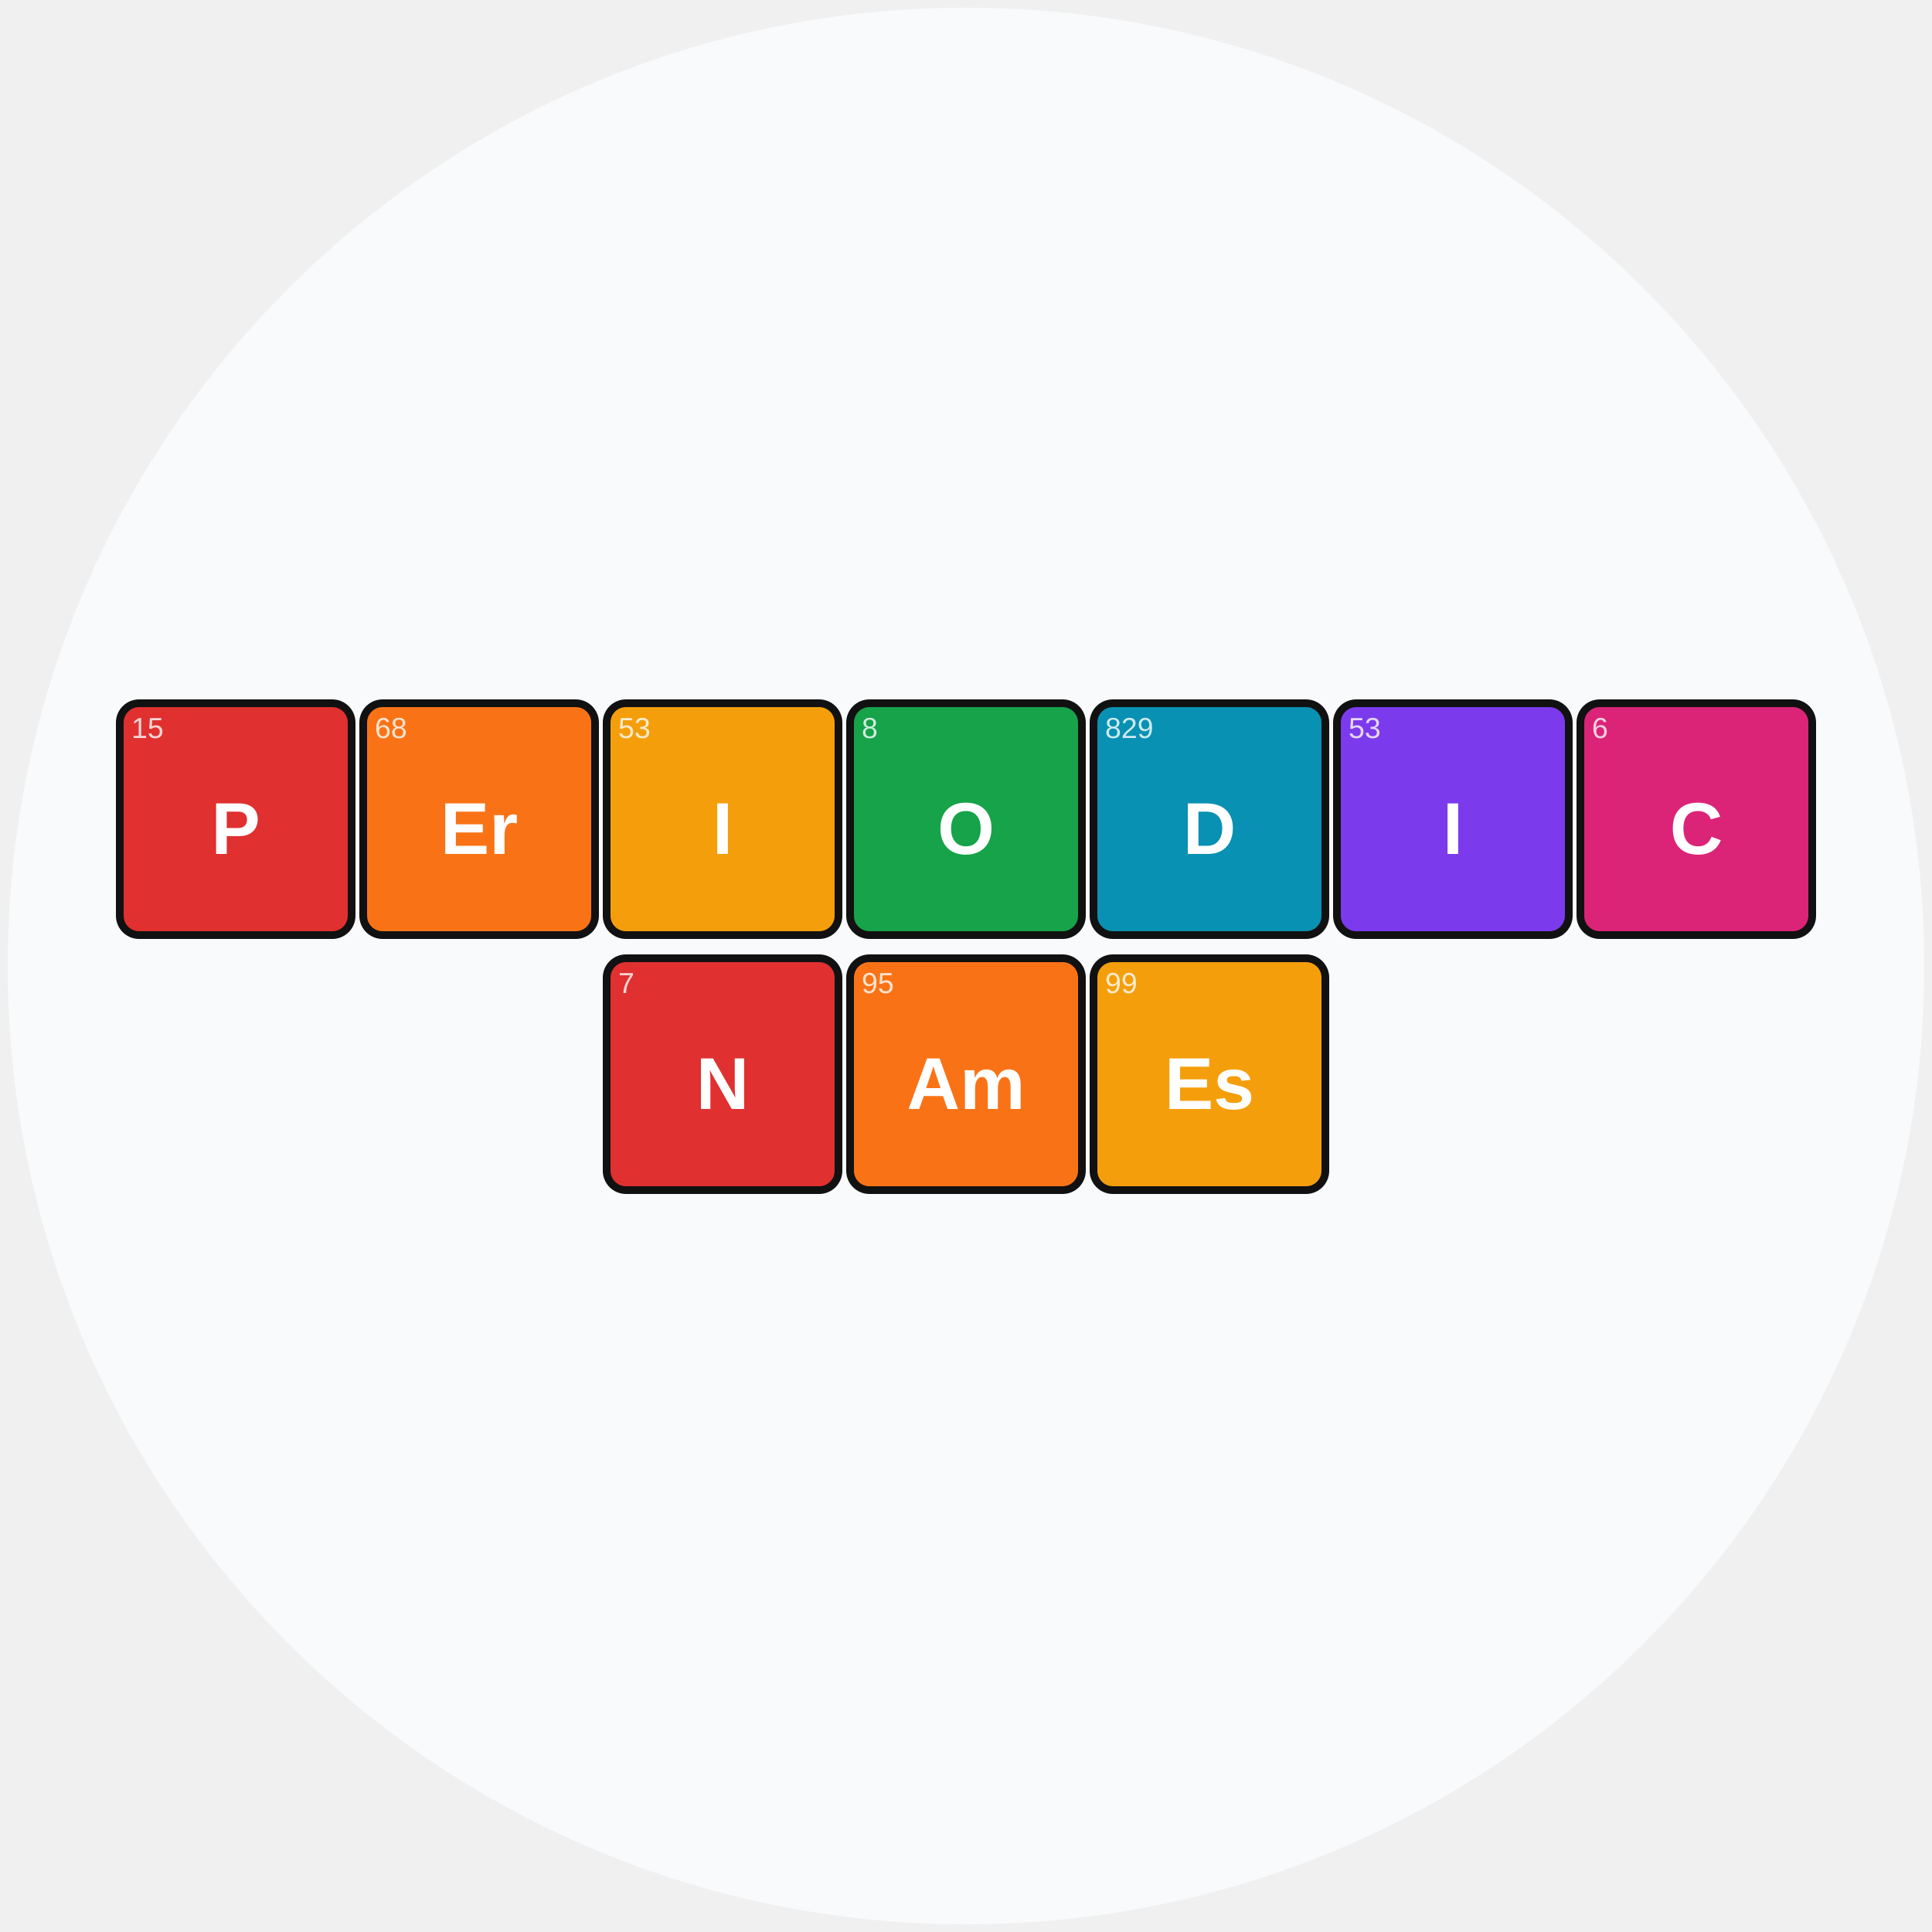
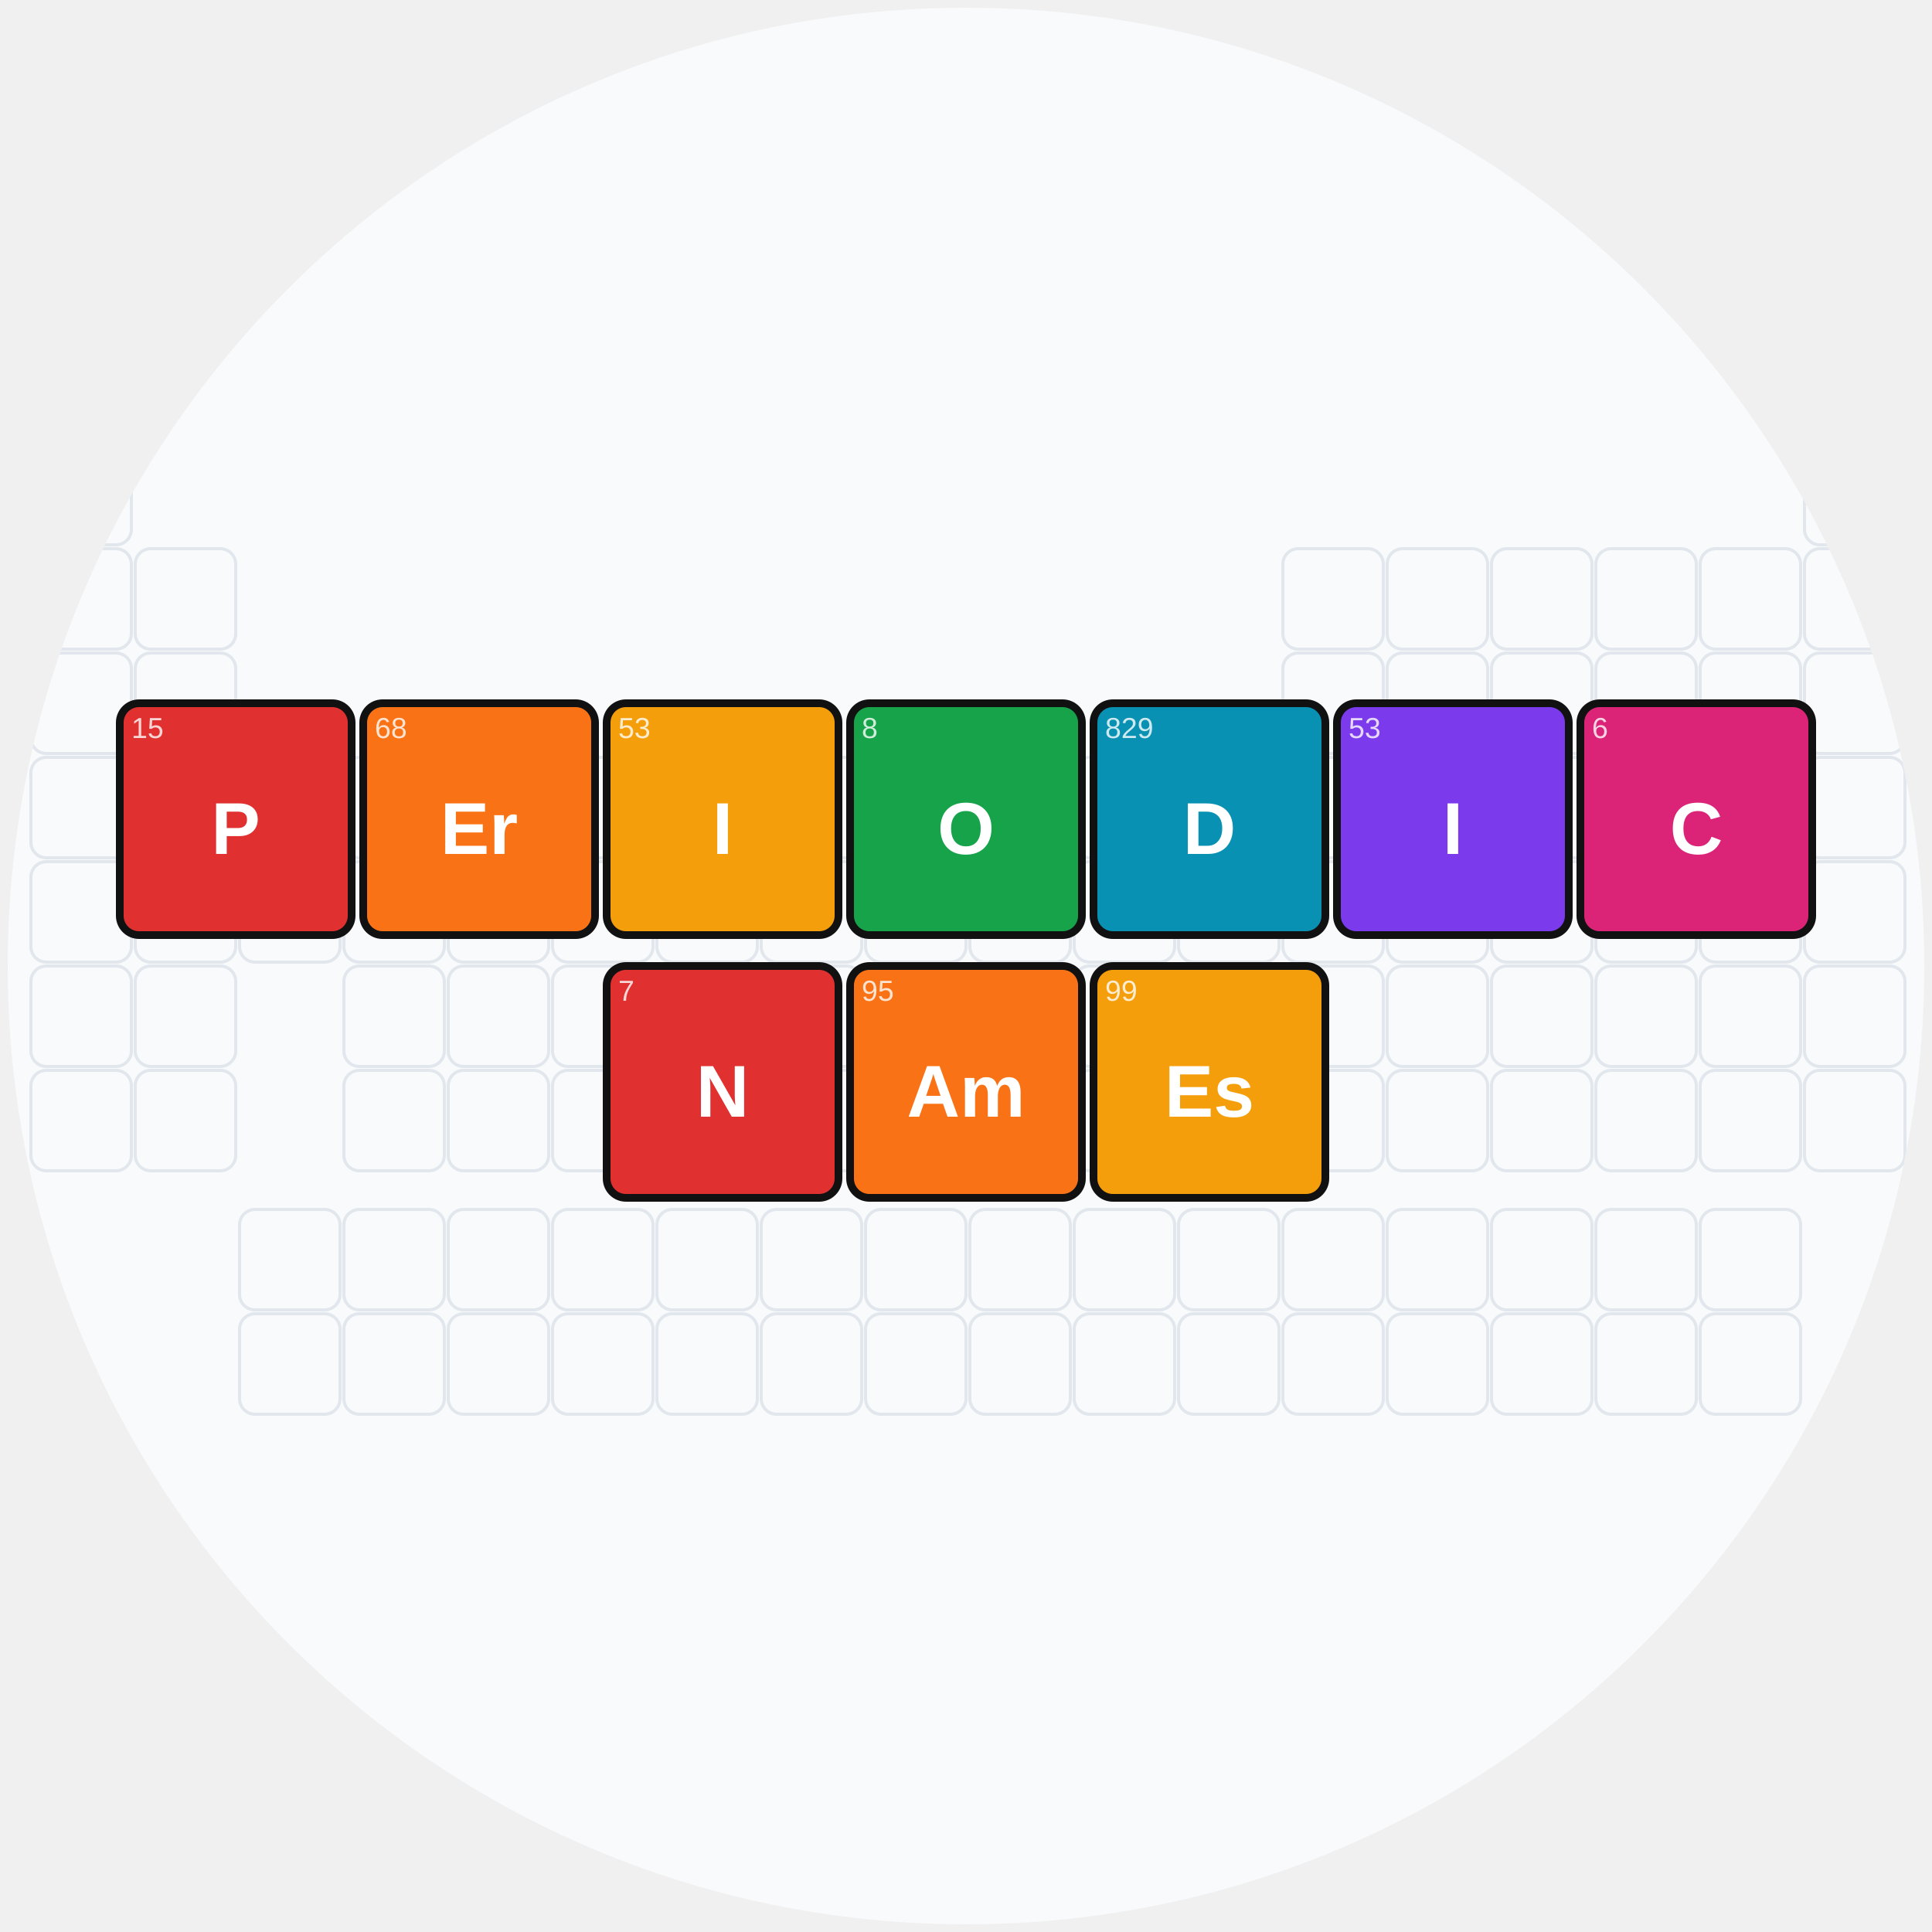
<svg xmlns="http://www.w3.org/2000/svg" viewBox="0 0 500 500" width="500" height="500">
  <defs>
    <clipPath id="circle-clip">
      <circle cx="250" cy="250" r="248" />
    </clipPath>
  </defs>
  <g clip-path="url(#circle-clip)">
    <rect width="500" height="500" fill="#f8fafc" />
+     <rect x="8" y="115" width="26" height="26" rx="4" fill="none" stroke="rgba(148,163,184,0.22)" stroke-width="0.8" />
+     <rect x="467" y="115" width="26" height="26" rx="4" fill="none" stroke="rgba(148,163,184,0.22)" stroke-width="0.8" />
+     <rect x="8" y="142" width="26" height="26" rx="4" fill="none" stroke="rgba(148,163,184,0.22)" stroke-width="0.8" />
+     <rect x="35" y="142" width="26" height="26" rx="4" fill="none" stroke="rgba(148,163,184,0.22)" stroke-width="0.8" />
+     <rect x="332" y="142" width="26" height="26" rx="4" fill="none" stroke="rgba(148,163,184,0.22)" stroke-width="0.8" />
+     <rect x="359" y="142" width="26" height="26" rx="4" fill="none" stroke="rgba(148,163,184,0.22)" stroke-width="0.8" />
+     <rect x="386" y="142" width="26" height="26" rx="4" fill="none" stroke="rgba(148,163,184,0.22)" stroke-width="0.8" />
+     <rect x="413" y="142" width="26" height="26" rx="4" fill="none" stroke="rgba(148,163,184,0.22)" stroke-width="0.8" />
+     <rect x="440" y="142" width="26" height="26" rx="4" fill="none" stroke="rgba(148,163,184,0.22)" stroke-width="0.8" />
+     <rect x="467" y="142" width="26" height="26" rx="4" fill="none" stroke="rgba(148,163,184,0.22)" stroke-width="0.8" />
+     <rect x="8" y="169" width="26" height="26" rx="4" fill="none" stroke="rgba(148,163,184,0.22)" stroke-width="0.8" />
+     <rect x="35" y="169" width="26" height="26" rx="4" fill="none" stroke="rgba(148,163,184,0.22)" stroke-width="0.8" />
+     <rect x="332" y="169" width="26" height="26" rx="4" fill="none" stroke="rgba(148,163,184,0.22)" stroke-width="0.8" />
+     <rect x="359" y="169" width="26" height="26" rx="4" fill="none" stroke="rgba(148,163,184,0.22)" stroke-width="0.8" />
+     <rect x="386" y="169" width="26" height="26" rx="4" fill="none" stroke="rgba(148,163,184,0.22)" stroke-width="0.8" />
+     <rect x="413" y="169" width="26" height="26" rx="4" fill="none" stroke="rgba(148,163,184,0.22)" stroke-width="0.8" />
+     <rect x="440" y="169" width="26" height="26" rx="4" fill="none" stroke="rgba(148,163,184,0.22)" stroke-width="0.8" />
+     <rect x="467" y="169" width="26" height="26" rx="4" fill="none" stroke="rgba(148,163,184,0.22)" stroke-width="0.8" />
+     <rect x="8" y="196" width="26" height="26" rx="4" fill="none" stroke="rgba(148,163,184,0.22)" stroke-width="0.8" />
+     <rect x="35" y="196" width="26" height="26" rx="4" fill="none" stroke="rgba(148,163,184,0.22)" stroke-width="0.8" />
+     <rect x="62" y="196" width="26" height="26" rx="4" fill="none" stroke="rgba(148,163,184,0.22)" stroke-width="0.8" />
+     <rect x="89" y="196" width="26" height="26" rx="4" fill="none" stroke="rgba(148,163,184,0.22)" stroke-width="0.8" />
+     <rect x="116" y="196" width="26" height="26" rx="4" fill="none" stroke="rgba(148,163,184,0.22)" stroke-width="0.8" />
+     <rect x="143" y="196" width="26" height="26" rx="4" fill="none" stroke="rgba(148,163,184,0.22)" stroke-width="0.8" />
+     <rect x="170" y="196" width="26" height="26" rx="4" fill="none" stroke="rgba(148,163,184,0.22)" stroke-width="0.8" />
+     <rect x="197" y="196" width="26" height="26" rx="4" fill="none" stroke="rgba(148,163,184,0.22)" stroke-width="0.8" />
+     <rect x="224" y="196" width="26" height="26" rx="4" fill="none" stroke="rgba(148,163,184,0.22)" stroke-width="0.8" />
+     <rect x="251" y="196" width="26" height="26" rx="4" fill="none" stroke="rgba(148,163,184,0.22)" stroke-width="0.8" />
+     <rect x="278" y="196" width="26" height="26" rx="4" fill="none" stroke="rgba(148,163,184,0.22)" stroke-width="0.8" />
+     <rect x="305" y="196" width="26" height="26" rx="4" fill="none" stroke="rgba(148,163,184,0.22)" stroke-width="0.8" />
+     <rect x="332" y="196" width="26" height="26" rx="4" fill="none" stroke="rgba(148,163,184,0.22)" stroke-width="0.8" />
+     <rect x="359" y="196" width="26" height="26" rx="4" fill="none" stroke="rgba(148,163,184,0.22)" stroke-width="0.8" />
+     <rect x="386" y="196" width="26" height="26" rx="4" fill="none" stroke="rgba(148,163,184,0.22)" stroke-width="0.8" />
+     <rect x="413" y="196" width="26" height="26" rx="4" fill="none" stroke="rgba(148,163,184,0.22)" stroke-width="0.8" />
+     <rect x="440" y="196" width="26" height="26" rx="4" fill="none" stroke="rgba(148,163,184,0.22)" stroke-width="0.8" />
+     <rect x="467" y="196" width="26" height="26" rx="4" fill="none" stroke="rgba(148,163,184,0.22)" stroke-width="0.8" />
+     <rect x="8" y="223" width="26" height="26" rx="4" fill="none" stroke="rgba(148,163,184,0.22)" stroke-width="0.8" />
+     <rect x="35" y="223" width="26" height="26" rx="4" fill="none" stroke="rgba(148,163,184,0.22)" stroke-width="0.8" />
+     <rect x="62" y="223" width="26" height="26" rx="4" fill="none" stroke="rgba(148,163,184,0.22)" stroke-width="0.8" />
+     <rect x="89" y="223" width="26" height="26" rx="4" fill="none" stroke="rgba(148,163,184,0.22)" stroke-width="0.8" />
+     <rect x="116" y="223" width="26" height="26" rx="4" fill="none" stroke="rgba(148,163,184,0.22)" stroke-width="0.8" />
+     <rect x="143" y="223" width="26" height="26" rx="4" fill="none" stroke="rgba(148,163,184,0.22)" stroke-width="0.8" />
+     <rect x="170" y="223" width="26" height="26" rx="4" fill="none" stroke="rgba(148,163,184,0.22)" stroke-width="0.8" />
+     <rect x="197" y="223" width="26" height="26" rx="4" fill="none" stroke="rgba(148,163,184,0.22)" stroke-width="0.8" />
+     <rect x="224" y="223" width="26" height="26" rx="4" fill="none" stroke="rgba(148,163,184,0.22)" stroke-width="0.8" />
+     <rect x="251" y="223" width="26" height="26" rx="4" fill="none" stroke="rgba(148,163,184,0.22)" stroke-width="0.8" />
+     <rect x="278" y="223" width="26" height="26" rx="4" fill="none" stroke="rgba(148,163,184,0.22)" stroke-width="0.8" />
+     <rect x="305" y="223" width="26" height="26" rx="4" fill="none" stroke="rgba(148,163,184,0.22)" stroke-width="0.8" />
+     <rect x="332" y="223" width="26" height="26" rx="4" fill="none" stroke="rgba(148,163,184,0.22)" stroke-width="0.8" />
+     <rect x="359" y="223" width="26" height="26" rx="4" fill="none" stroke="rgba(148,163,184,0.22)" stroke-width="0.8" />
+     <rect x="386" y="223" width="26" height="26" rx="4" fill="none" stroke="rgba(148,163,184,0.22)" stroke-width="0.8" />
+     <rect x="413" y="223" width="26" height="26" rx="4" fill="none" stroke="rgba(148,163,184,0.22)" stroke-width="0.8" />
+     <rect x="440" y="223" width="26" height="26" rx="4" fill="none" stroke="rgba(148,163,184,0.22)" stroke-width="0.8" />
+     <rect x="467" y="223" width="26" height="26" rx="4" fill="none" stroke="rgba(148,163,184,0.22)" stroke-width="0.8" />
+     <rect x="8" y="250" width="26" height="26" rx="4" fill="none" stroke="rgba(148,163,184,0.22)" stroke-width="0.8" />
+     <rect x="35" y="250" width="26" height="26" rx="4" fill="none" stroke="rgba(148,163,184,0.22)" stroke-width="0.8" />
+     <rect x="89" y="250" width="26" height="26" rx="4" fill="none" stroke="rgba(148,163,184,0.22)" stroke-width="0.8" />
+     <rect x="116" y="250" width="26" height="26" rx="4" fill="none" stroke="rgba(148,163,184,0.22)" stroke-width="0.8" />
+     <rect x="143" y="250" width="26" height="26" rx="4" fill="none" stroke="rgba(148,163,184,0.22)" stroke-width="0.8" />
+     <rect x="170" y="250" width="26" height="26" rx="4" fill="none" stroke="rgba(148,163,184,0.22)" stroke-width="0.8" />
+     <rect x="197" y="250" width="26" height="26" rx="4" fill="none" stroke="rgba(148,163,184,0.22)" stroke-width="0.8" />
+     <rect x="224" y="250" width="26" height="26" rx="4" fill="none" stroke="rgba(148,163,184,0.22)" stroke-width="0.8" />
+     <rect x="251" y="250" width="26" height="26" rx="4" fill="none" stroke="rgba(148,163,184,0.22)" stroke-width="0.8" />
+     <rect x="278" y="250" width="26" height="26" rx="4" fill="none" stroke="rgba(148,163,184,0.22)" stroke-width="0.8" />
+     <rect x="305" y="250" width="26" height="26" rx="4" fill="none" stroke="rgba(148,163,184,0.22)" stroke-width="0.8" />
+     <rect x="332" y="250" width="26" height="26" rx="4" fill="none" stroke="rgba(148,163,184,0.22)" stroke-width="0.8" />
+     <rect x="359" y="250" width="26" height="26" rx="4" fill="none" stroke="rgba(148,163,184,0.22)" stroke-width="0.8" />
+     <rect x="386" y="250" width="26" height="26" rx="4" fill="none" stroke="rgba(148,163,184,0.22)" stroke-width="0.8" />
+     <rect x="413" y="250" width="26" height="26" rx="4" fill="none" stroke="rgba(148,163,184,0.22)" stroke-width="0.8" />
+     <rect x="440" y="250" width="26" height="26" rx="4" fill="none" stroke="rgba(148,163,184,0.22)" stroke-width="0.8" />
+     <rect x="467" y="250" width="26" height="26" rx="4" fill="none" stroke="rgba(148,163,184,0.22)" stroke-width="0.8" />
+     <rect x="8" y="277" width="26" height="26" rx="4" fill="none" stroke="rgba(148,163,184,0.22)" stroke-width="0.8" />
+     <rect x="35" y="277" width="26" height="26" rx="4" fill="none" stroke="rgba(148,163,184,0.22)" stroke-width="0.8" />
+     <rect x="89" y="277" width="26" height="26" rx="4" fill="none" stroke="rgba(148,163,184,0.22)" stroke-width="0.8" />
+     <rect x="116" y="277" width="26" height="26" rx="4" fill="none" stroke="rgba(148,163,184,0.22)" stroke-width="0.8" />
+     <rect x="143" y="277" width="26" height="26" rx="4" fill="none" stroke="rgba(148,163,184,0.22)" stroke-width="0.8" />
+     <rect x="170" y="277" width="26" height="26" rx="4" fill="none" stroke="rgba(148,163,184,0.22)" stroke-width="0.8" />
+     <rect x="197" y="277" width="26" height="26" rx="4" fill="none" stroke="rgba(148,163,184,0.22)" stroke-width="0.8" />
+     <rect x="224" y="277" width="26" height="26" rx="4" fill="none" stroke="rgba(148,163,184,0.22)" stroke-width="0.8" />
+     <rect x="251" y="277" width="26" height="26" rx="4" fill="none" stroke="rgba(148,163,184,0.22)" stroke-width="0.8" />
+     <rect x="278" y="277" width="26" height="26" rx="4" fill="none" stroke="rgba(148,163,184,0.22)" stroke-width="0.8" />
+     <rect x="305" y="277" width="26" height="26" rx="4" fill="none" stroke="rgba(148,163,184,0.22)" stroke-width="0.8" />
+     <rect x="332" y="277" width="26" height="26" rx="4" fill="none" stroke="rgba(148,163,184,0.22)" stroke-width="0.8" />
+     <rect x="359" y="277" width="26" height="26" rx="4" fill="none" stroke="rgba(148,163,184,0.22)" stroke-width="0.8" />
+     <rect x="386" y="277" width="26" height="26" rx="4" fill="none" stroke="rgba(148,163,184,0.22)" stroke-width="0.8" />
+     <rect x="413" y="277" width="26" height="26" rx="4" fill="none" stroke="rgba(148,163,184,0.22)" stroke-width="0.8" />
+     <rect x="440" y="277" width="26" height="26" rx="4" fill="none" stroke="rgba(148,163,184,0.22)" stroke-width="0.8" />
+     <rect x="467" y="277" width="26" height="26" rx="4" fill="none" stroke="rgba(148,163,184,0.22)" stroke-width="0.8" />
+     <rect x="62" y="313" width="26" height="26" rx="4" fill="none" stroke="rgba(148,163,184,0.22)" stroke-width="0.8" />
+     <rect x="89" y="313" width="26" height="26" rx="4" fill="none" stroke="rgba(148,163,184,0.22)" stroke-width="0.8" />
+     <rect x="116" y="313" width="26" height="26" rx="4" fill="none" stroke="rgba(148,163,184,0.22)" stroke-width="0.8" />
+     <rect x="143" y="313" width="26" height="26" rx="4" fill="none" stroke="rgba(148,163,184,0.22)" stroke-width="0.8" />
+     <rect x="170" y="313" width="26" height="26" rx="4" fill="none" stroke="rgba(148,163,184,0.22)" stroke-width="0.8" />
+     <rect x="197" y="313" width="26" height="26" rx="4" fill="none" stroke="rgba(148,163,184,0.22)" stroke-width="0.8" />
+     <rect x="224" y="313" width="26" height="26" rx="4" fill="none" stroke="rgba(148,163,184,0.22)" stroke-width="0.8" />
+     <rect x="251" y="313" width="26" height="26" rx="4" fill="none" stroke="rgba(148,163,184,0.22)" stroke-width="0.8" />
+     <rect x="278" y="313" width="26" height="26" rx="4" fill="none" stroke="rgba(148,163,184,0.22)" stroke-width="0.8" />
+     <rect x="305" y="313" width="26" height="26" rx="4" fill="none" stroke="rgba(148,163,184,0.22)" stroke-width="0.8" />
+     <rect x="332" y="313" width="26" height="26" rx="4" fill="none" stroke="rgba(148,163,184,0.22)" stroke-width="0.8" />
+     <rect x="359" y="313" width="26" height="26" rx="4" fill="none" stroke="rgba(148,163,184,0.22)" stroke-width="0.8" />
+     <rect x="386" y="313" width="26" height="26" rx="4" fill="none" stroke="rgba(148,163,184,0.22)" stroke-width="0.8" />
+     <rect x="413" y="313" width="26" height="26" rx="4" fill="none" stroke="rgba(148,163,184,0.22)" stroke-width="0.8" />
+     <rect x="440" y="313" width="26" height="26" rx="4" fill="none" stroke="rgba(148,163,184,0.22)" stroke-width="0.8" />
+     <rect x="62" y="340" width="26" height="26" rx="4" fill="none" stroke="rgba(148,163,184,0.22)" stroke-width="0.8" />
+     <rect x="89" y="340" width="26" height="26" rx="4" fill="none" stroke="rgba(148,163,184,0.22)" stroke-width="0.8" />
+     <rect x="116" y="340" width="26" height="26" rx="4" fill="none" stroke="rgba(148,163,184,0.22)" stroke-width="0.8" />
+     <rect x="143" y="340" width="26" height="26" rx="4" fill="none" stroke="rgba(148,163,184,0.22)" stroke-width="0.8" />
+     <rect x="170" y="340" width="26" height="26" rx="4" fill="none" stroke="rgba(148,163,184,0.22)" stroke-width="0.8" />
+     <rect x="197" y="340" width="26" height="26" rx="4" fill="none" stroke="rgba(148,163,184,0.22)" stroke-width="0.8" />
+     <rect x="224" y="340" width="26" height="26" rx="4" fill="none" stroke="rgba(148,163,184,0.22)" stroke-width="0.8" />
+     <rect x="251" y="340" width="26" height="26" rx="4" fill="none" stroke="rgba(148,163,184,0.22)" stroke-width="0.8" />
+     <rect x="278" y="340" width="26" height="26" rx="4" fill="none" stroke="rgba(148,163,184,0.22)" stroke-width="0.8" />
+     <rect x="305" y="340" width="26" height="26" rx="4" fill="none" stroke="rgba(148,163,184,0.22)" stroke-width="0.8" />
+     <rect x="332" y="340" width="26" height="26" rx="4" fill="none" stroke="rgba(148,163,184,0.22)" stroke-width="0.8" />
+     <rect x="359" y="340" width="26" height="26" rx="4" fill="none" stroke="rgba(148,163,184,0.22)" stroke-width="0.8" />
+     <rect x="386" y="340" width="26" height="26" rx="4" fill="none" stroke="rgba(148,163,184,0.22)" stroke-width="0.8" />
+     <rect x="413" y="340" width="26" height="26" rx="4" fill="none" stroke="rgba(148,163,184,0.22)" stroke-width="0.8" />
+     <rect x="440" y="340" width="26" height="26" rx="4" fill="none" stroke="rgba(148,163,184,0.22)" stroke-width="0.8" />
    <rect x="31" y="182" width="60" height="60" rx="5" fill="#e03030" stroke="#111111" stroke-width="2" />
    <text x="34" y="191" font-family="Nunito,Arial,sans-serif" font-size="7.5" font-weight="400" fill="rgba(255,255,255,0.8)">15</text>
    <text x="61" y="221" font-family="Nunito,Arial,sans-serif" font-size="19" font-weight="900" fill="white" text-anchor="middle">P</text>
    <rect x="94" y="182" width="60" height="60" rx="5" fill="#f97316" stroke="#111111" stroke-width="2" />
    <text x="97" y="191" font-family="Nunito,Arial,sans-serif" font-size="7.5" font-weight="400" fill="rgba(255,255,255,0.8)">68</text>
    <text x="124" y="221" font-family="Nunito,Arial,sans-serif" font-size="19" font-weight="900" fill="white" text-anchor="middle">Er</text>
    <rect x="157" y="182" width="60" height="60" rx="5" fill="#f59e0b" stroke="#111111" stroke-width="2" />
    <text x="160" y="191" font-family="Nunito,Arial,sans-serif" font-size="7.5" font-weight="400" fill="rgba(255,255,255,0.8)">53</text>
    <text x="187" y="221" font-family="Nunito,Arial,sans-serif" font-size="19" font-weight="900" fill="white" text-anchor="middle">I</text>
    <rect x="220" y="182" width="60" height="60" rx="5" fill="#16a34a" stroke="#111111" stroke-width="2" />
    <text x="223" y="191" font-family="Nunito,Arial,sans-serif" font-size="7.5" font-weight="400" fill="rgba(255,255,255,0.8)">8</text>
    <text x="250" y="221" font-family="Nunito,Arial,sans-serif" font-size="19" font-weight="900" fill="white" text-anchor="middle">O</text>
    <rect x="283" y="182" width="60" height="60" rx="5" fill="#0891b2" stroke="#111111" stroke-width="2" />
    <text x="286" y="191" font-family="Nunito,Arial,sans-serif" font-size="7.5" font-weight="400" fill="rgba(255,255,255,0.8)">829</text>
    <text x="313" y="221" font-family="Nunito,Arial,sans-serif" font-size="19" font-weight="900" fill="white" text-anchor="middle">D</text>
    <rect x="346" y="182" width="60" height="60" rx="5" fill="#7c3aed" stroke="#111111" stroke-width="2" />
    <text x="349" y="191" font-family="Nunito,Arial,sans-serif" font-size="7.5" font-weight="400" fill="rgba(255,255,255,0.8)">53</text>
    <text x="376" y="221" font-family="Nunito,Arial,sans-serif" font-size="19" font-weight="900" fill="white" text-anchor="middle">I</text>
    <rect x="409" y="182" width="60" height="60" rx="5" fill="#db2477" stroke="#111111" stroke-width="2" />
    <text x="412" y="191" font-family="Nunito,Arial,sans-serif" font-size="7.5" font-weight="400" fill="rgba(255,255,255,0.8)">6</text>
    <text x="439" y="221" font-family="Nunito,Arial,sans-serif" font-size="19" font-weight="900" fill="white" text-anchor="middle">C</text>
-     <rect x="157" y="248" width="60" height="60" rx="5" fill="#e03030" stroke="#111111" stroke-width="2" />
-     <text x="160" y="257" font-family="Nunito,Arial,sans-serif" font-size="7.5" font-weight="400" fill="rgba(255,255,255,0.8)">7</text>
-     <text x="187" y="287" font-family="Nunito,Arial,sans-serif" font-size="19" font-weight="900" fill="white" text-anchor="middle">N</text>
-     <rect x="220" y="248" width="60" height="60" rx="5" fill="#f97316" stroke="#111111" stroke-width="2" />
-     <text x="223" y="257" font-family="Nunito,Arial,sans-serif" font-size="7.5" font-weight="400" fill="rgba(255,255,255,0.8)">95</text>
-     <text x="250" y="287" font-family="Nunito,Arial,sans-serif" font-size="19" font-weight="900" fill="white" text-anchor="middle">Am</text>
-     <rect x="283" y="248" width="60" height="60" rx="5" fill="#f59e0b" stroke="#111111" stroke-width="2" />
-     <text x="286" y="257" font-family="Nunito,Arial,sans-serif" font-size="7.5" font-weight="400" fill="rgba(255,255,255,0.8)">99</text>
-     <text x="313" y="287" font-family="Nunito,Arial,sans-serif" font-size="19" font-weight="900" fill="white" text-anchor="middle">Es</text>
+     <rect x="157" y="250" width="60" height="60" rx="5" fill="#e03030" stroke="#111111" stroke-width="2" />
+     <text x="160" y="259" font-family="Nunito,Arial,sans-serif" font-size="7.5" font-weight="400" fill="rgba(255,255,255,0.8)">7</text>
+     <text x="187" y="289" font-family="Nunito,Arial,sans-serif" font-size="19" font-weight="900" fill="white" text-anchor="middle">N</text>
+     <rect x="220" y="250" width="60" height="60" rx="5" fill="#f97316" stroke="#111111" stroke-width="2" />
+     <text x="223" y="259" font-family="Nunito,Arial,sans-serif" font-size="7.5" font-weight="400" fill="rgba(255,255,255,0.8)">95</text>
+     <text x="250" y="289" font-family="Nunito,Arial,sans-serif" font-size="19" font-weight="900" fill="white" text-anchor="middle">Am</text>
+     <rect x="283" y="250" width="60" height="60" rx="5" fill="#f59e0b" stroke="#111111" stroke-width="2" />
+     <text x="286" y="259" font-family="Nunito,Arial,sans-serif" font-size="7.5" font-weight="400" fill="rgba(255,255,255,0.8)">99</text>
+     <text x="313" y="289" font-family="Nunito,Arial,sans-serif" font-size="19" font-weight="900" fill="white" text-anchor="middle">Es</text>
  </g>
</svg>
